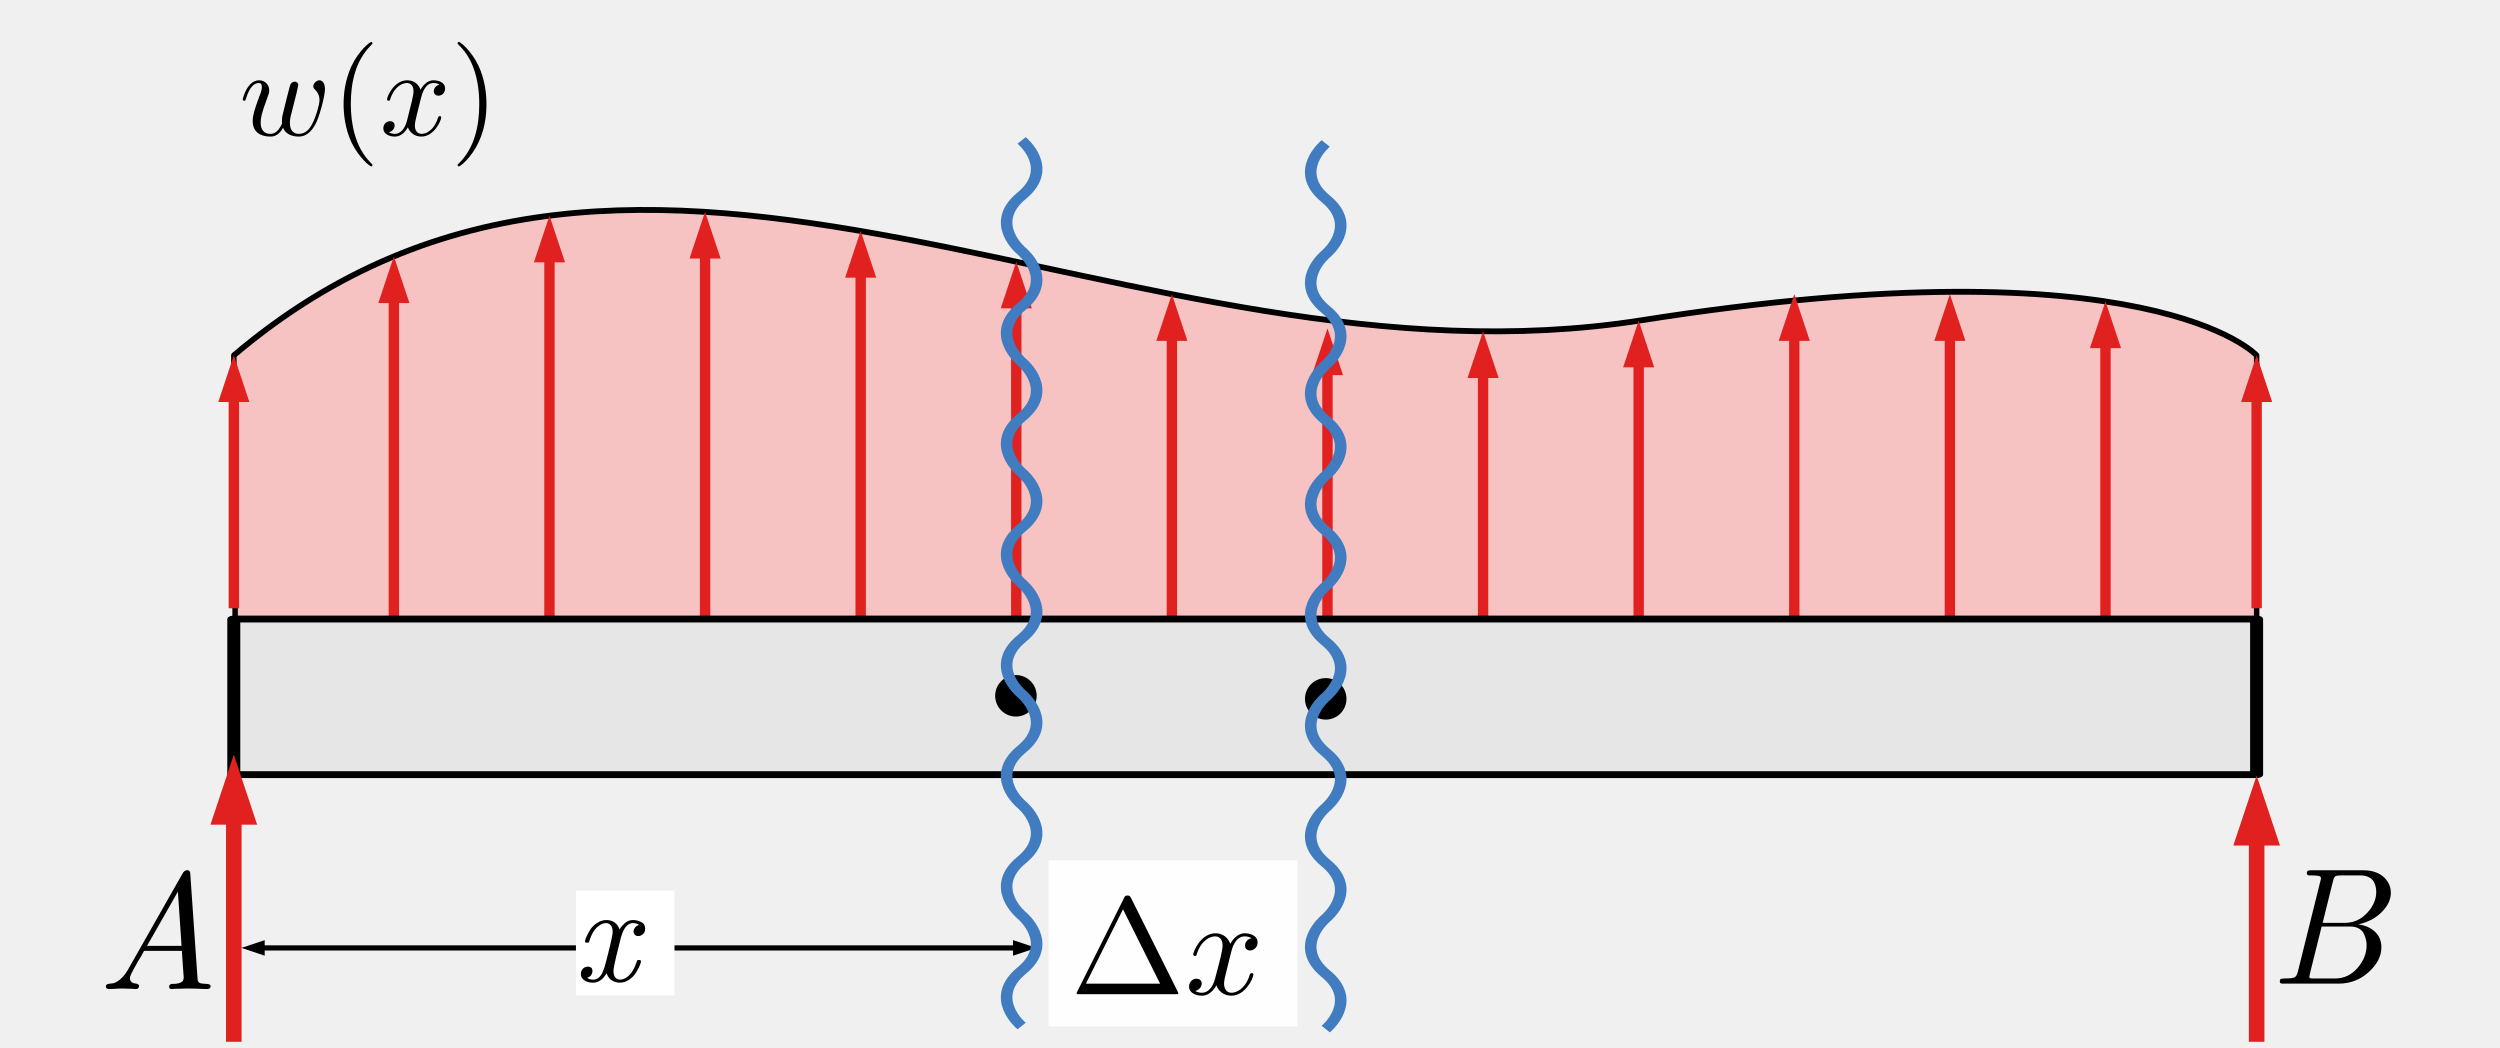
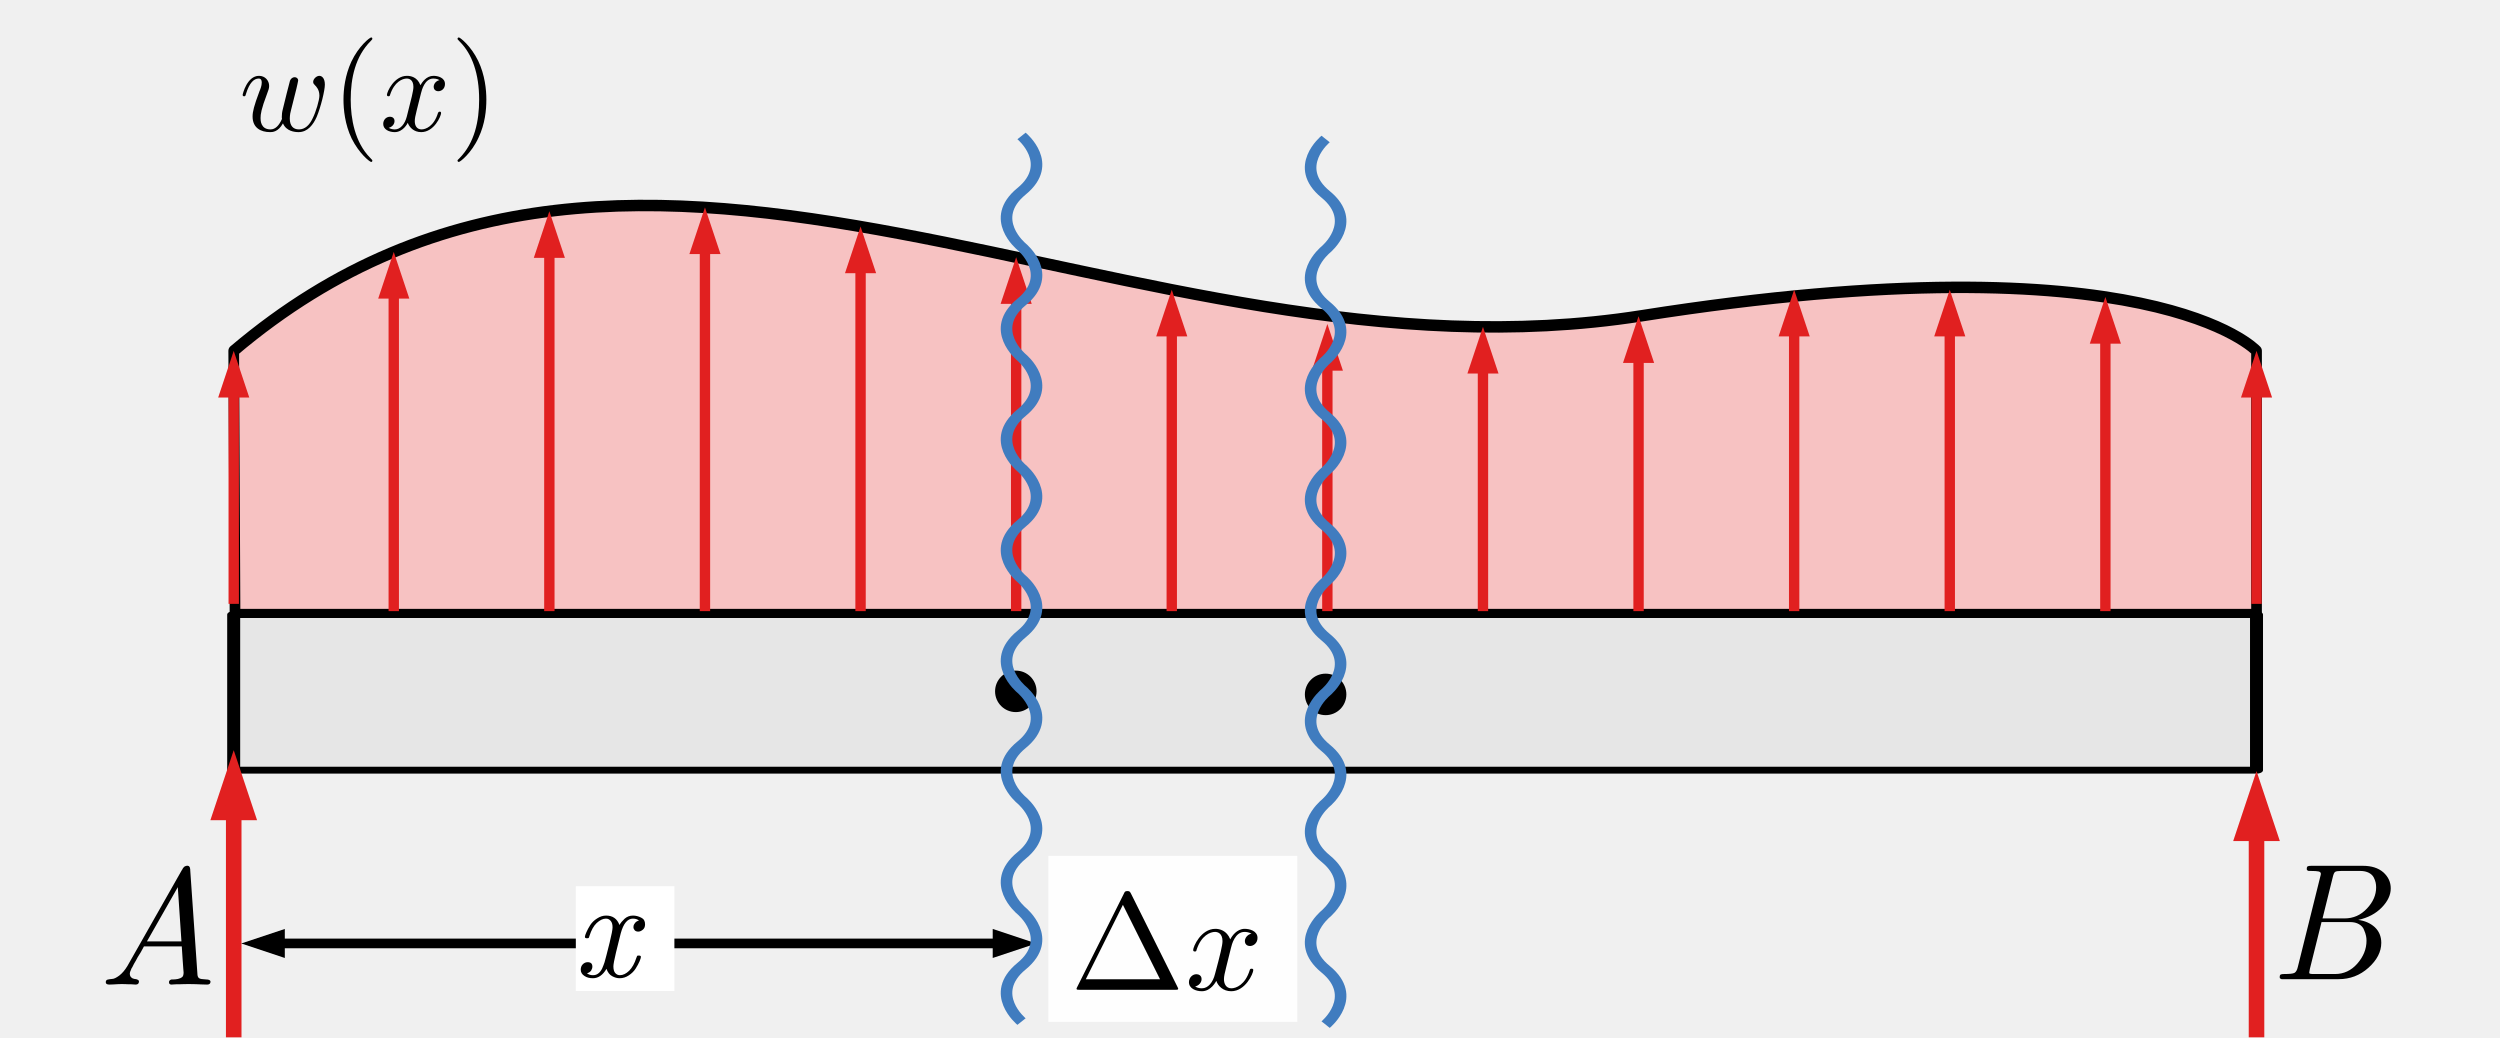
- <svg xmlns="http://www.w3.org/2000/svg" width="100%" height="100%" viewBox="0 0 241 101" version="1.1" xml:space="preserve" style="fill-rule:evenodd;clip-rule:evenodd;stroke-linecap:round;stroke-linejoin:round;stroke-miterlimit:1.5;">
-   <g transform="matrix(1,0,0,1,-226,-566)">
-     <g id="arbitrary-load-ex0" transform="matrix(1.33333,0,0,0.833333,-653.656,562.263)">
+ <svg xmlns="http://www.w3.org/2000/svg" width="100%" height="100%" viewBox="0 0 241 100" version="1.1" xml:space="preserve" style="fill-rule:evenodd;clip-rule:evenodd;stroke-linecap:round;stroke-linejoin:round;stroke-miterlimit:1.5;">
+   <g transform="matrix(1,0,0,1,-245,0)">
+     <g id="arbitrary-load-ex0" transform="matrix(1.33333,0,0,0.833333,-634.666,-4.16667)">
      <rect x="660" y="5" width="180" height="120" style="fill:none;" />
      <clipPath id="_clip1">
        <rect x="660" y="5" width="180" height="120" />
      </clipPath>
      <g clip-path="url(#_clip1)">
        <g>
          <g transform="matrix(1,0,0,1,-8.42109,4.5874)">
            <g transform="matrix(0.729691,0,0,1.25339,663.18,-678.676)">
-               <path d="M30,574.185C70.46,542.232 119.045,578.356 169.515,570.944C219.984,563.532 230.427,574.185 230.427,574.185L230.427,598.527L30.129,598.527C30.129,598.527 30.126,597.662 30,574.185Z" style="fill:rgb(247,194,194);stroke:black;stroke-width:0.54px;" />
+               <path d="M30,574.185C70.46,542.232 119.045,578.356 169.515,570.944C219.984,563.532 230.427,574.185 230.427,574.185L230.427,598.527L30.129,598.527C30.129,598.527 30.126,597.662 30,574.185Z" style="fill:rgb(247,194,194);stroke:black;stroke-width:1.06px;" />
            </g>
            <g>
              <g transform="matrix(0.75,-7.95227e-33,-2.69939e-32,-2.0978,456.475,551.712)">
-                 <g transform="matrix(1,-3.79078e-33,-2.05884e-32,-0.572029,282.251,263.045)">
-                   <path d="M39.471,29.214L37.971,24.714L36.471,29.214L39.471,29.214Z" style="fill:rgb(225,32,32);" />
-                   <path d="M37.971,28.314L37.971,59.677" style="fill:none;stroke:rgb(225,32,32);stroke-width:1px;stroke-linecap:butt;" />
+                 <g transform="matrix(1,-3.79078e-33,-2.05884e-32,-0.572029,282.261,262.799)">
+                   <path d="M39.46,28.784L37.96,24.284L36.46,28.784L39.46,28.784Z" style="fill:rgb(225,32,32);" />
+                   <path d="M37.96,27.884L37.96,59.247" style="fill:none;stroke:rgb(225,32,32);stroke-width:1px;stroke-linecap:butt;" />
                </g>
              </g>
              <g transform="matrix(0.75,-8.8444e-33,-2.69939e-32,-2.33314,467.725,605.583)">
-                 <g transform="matrix(1,-3.79078e-33,-1.85117e-32,-0.514329,267.251,259.602)">
-                   <path d="M54.471,25.292L52.971,20.792L51.471,25.292L54.471,25.292Z" style="fill:rgb(225,32,32);" />
-                   <path d="M52.971,24.392L52.971,59.677" style="fill:none;stroke:rgb(225,32,32);stroke-width:1px;stroke-linecap:butt;" />
+                 <g transform="matrix(1,-3.79078e-33,-1.85117e-32,-0.514329,267.261,259.381)">
+                   <path d="M54.46,24.862L52.96,20.362L51.46,24.862L54.46,24.862Z" style="fill:rgb(225,32,32);" />
+                   <path d="M52.96,23.962L52.96,59.247" style="fill:none;stroke:rgb(225,32,32);stroke-width:1px;stroke-linecap:butt;" />
                </g>
              </g>
              <g transform="matrix(0.75,-8.92841e-33,-2.69939e-32,-2.3553,478.975,610.656)">
-                 <g transform="matrix(1,-3.79078e-33,-1.83375e-32,-0.50949,252.251,259.313)">
-                   <path d="M69.471,24.922L67.971,20.422L66.471,24.922L69.471,24.922Z" style="fill:rgb(225,32,32);" />
-                   <path d="M67.971,24.022L67.971,59.677" style="fill:none;stroke:rgb(225,32,32);stroke-width:1px;stroke-linecap:butt;" />
+                 <g transform="matrix(1,-3.79078e-33,-1.83375e-32,-0.50949,252.261,259.094)">
+                   <path d="M69.46,24.492L67.96,19.992L66.46,24.492L69.46,24.492Z" style="fill:rgb(225,32,32);" />
+                   <path d="M67.96,23.592L67.96,59.247" style="fill:none;stroke:rgb(225,32,32);stroke-width:1px;stroke-linecap:butt;" />
                </g>
              </g>
              <g transform="matrix(0.75,-8.50904e-33,-2.69939e-32,-2.24467,490.225,585.332)">
-                 <g transform="matrix(1,-3.79078e-33,-1.92413e-32,-0.5346,237.251,260.811)">
-                   <path d="M84.471,26.766L82.971,22.266L81.471,26.766L84.471,26.766Z" style="fill:rgb(225,32,32);" />
-                   <path d="M82.971,25.866L82.971,59.677" style="fill:none;stroke:rgb(225,32,32);stroke-width:1px;stroke-linecap:butt;" />
+                 <g transform="matrix(1,-3.79078e-33,-1.92413e-32,-0.5346,237.261,260.582)">
+                   <path d="M84.46,26.336L82.96,21.836L81.46,26.336L84.46,26.336Z" style="fill:rgb(225,32,32);" />
+                   <path d="M82.96,25.436L82.96,59.247" style="fill:none;stroke:rgb(225,32,32);stroke-width:1px;stroke-linecap:butt;" />
                </g>
              </g>
              <g transform="matrix(0.75,-7.83619e-33,-2.69939e-32,-2.06717,501.475,544.702)">
-                 <g transform="matrix(1,-3.79078e-33,-2.08934e-32,-0.580503,222.251,263.551)">
-                   <path d="M99.471,29.724L97.971,25.224L96.471,29.724L99.471,29.724Z" style="fill:rgb(225,32,32);" />
-                   <path d="M97.971,28.824L97.971,59.677" style="fill:none;stroke:rgb(225,32,32);stroke-width:1px;stroke-linecap:butt;" />
+                 <g transform="matrix(1,-3.79078e-33,-2.08934e-32,-0.580503,222.261,263.301)">
+                   <path d="M99.46,29.294L97.96,24.794L96.46,29.294L99.46,29.294Z" style="fill:rgb(225,32,32);" />
+                   <path d="M97.96,28.394L97.96,59.247" style="fill:none;stroke:rgb(225,32,32);stroke-width:1px;stroke-linecap:butt;" />
                </g>
              </g>
              <g transform="matrix(0.75,-7.12278e-33,-2.69939e-32,-1.87898,512.725,501.622)">
-                 <g transform="matrix(1,-3.79078e-33,-2.29861e-32,-0.638646,207.251,267.021)">
-                   <path d="M114.471,32.861L112.971,28.361L111.471,32.861L114.471,32.861Z" style="fill:rgb(225,32,32);" />
-                   <path d="M112.971,31.961L112.971,59.677" style="fill:none;stroke:rgb(225,32,32);stroke-width:1px;stroke-linecap:butt;" />
+                 <g transform="matrix(1,-3.79078e-33,-2.29861e-32,-0.638646,207.261,266.746)">
+                   <path d="M114.46,32.431L112.96,27.931L111.46,32.431L114.46,32.431Z" style="fill:rgb(225,32,32);" />
+                   <path d="M112.96,31.531L112.96,59.247" style="fill:none;stroke:rgb(225,32,32);stroke-width:1px;stroke-linecap:butt;" />
                </g>
              </g>
              <g transform="matrix(0.75,-6.3719e-33,-2.69939e-32,-1.6809,523.975,456.28)">
-                 <g transform="matrix(1,-3.79078e-33,-2.56948e-32,-0.713905,192.251,271.512)">
-                   <path d="M129.471,36.162L127.971,31.662L126.471,36.162L129.471,36.162Z" style="fill:rgb(225,32,32);" />
-                   <path d="M127.971,35.262L127.971,59.677" style="fill:none;stroke:rgb(225,32,32);stroke-width:1px;stroke-linecap:butt;" />
+                 <g transform="matrix(1,-3.79078e-33,-2.56948e-32,-0.713905,192.261,271.205)">
+                   <path d="M129.46,35.732L127.96,31.232L126.46,35.732L129.46,35.732Z" style="fill:rgb(225,32,32);" />
+                   <path d="M127.96,34.832L127.96,59.247" style="fill:none;stroke:rgb(225,32,32);stroke-width:1px;stroke-linecap:butt;" />
                </g>
              </g>
              <g transform="matrix(0.75,-6.30927e-33,-2.69939e-32,-1.66437,535.225,452.498)">
-                 <g transform="matrix(1,-3.79078e-33,-2.59498e-32,-0.720992,177.251,271.935)">
-                   <path d="M144.471,36.438L142.971,31.938L141.471,36.438L144.471,36.438Z" style="fill:rgb(225,32,32);" />
-                   <path d="M142.971,35.538L142.971,59.677" style="fill:none;stroke:rgb(225,32,32);stroke-width:1px;stroke-linecap:butt;" />
+                 <g transform="matrix(1,-3.79078e-33,-2.59498e-32,-0.720992,177.261,271.625)">
+                   <path d="M144.46,36.008L142.96,31.508L141.46,36.008L144.46,36.008Z" style="fill:rgb(225,32,32);" />
+                   <path d="M142.96,35.108L142.96,59.247" style="fill:none;stroke:rgb(225,32,32);stroke-width:1px;stroke-linecap:butt;" />
                </g>
              </g>
              <g transform="matrix(0.75,-6.5418e-33,-2.69939e-32,-1.72572,546.475,466.539)">
-                 <g transform="matrix(1,-3.79078e-33,-2.50275e-32,-0.695364,162.251,270.405)">
-                   <path d="M159.471,35.415L157.971,30.915L156.471,35.415L159.471,35.415Z" style="fill:rgb(225,32,32);" />
-                   <path d="M157.971,34.515L157.971,59.677" style="fill:none;stroke:rgb(225,32,32);stroke-width:1px;stroke-linecap:butt;" />
+                 <g transform="matrix(1,-3.79078e-33,-2.50275e-32,-0.695364,162.261,270.106)">
+                   <path d="M159.46,34.985L157.96,30.485L156.46,34.985L159.46,34.985Z" style="fill:rgb(225,32,32);" />
+                   <path d="M157.96,34.085L157.96,59.247" style="fill:none;stroke:rgb(225,32,32);stroke-width:1px;stroke-linecap:butt;" />
                </g>
              </g>
              <g transform="matrix(0.75,-7.12278e-33,-2.69939e-32,-1.87898,557.725,501.622)">
-                 <g transform="matrix(1,-3.79078e-33,-2.29861e-32,-0.638646,147.251,267.021)">
-                   <path d="M174.471,32.861L172.971,28.361L171.471,32.861L174.471,32.861Z" style="fill:rgb(225,32,32);" />
-                   <path d="M172.971,31.961L172.971,59.677" style="fill:none;stroke:rgb(225,32,32);stroke-width:1px;stroke-linecap:butt;" />
+                 <g transform="matrix(1,-3.79078e-33,-2.29861e-32,-0.638646,147.261,266.746)">
+                   <path d="M174.46,32.431L172.96,27.931L171.46,32.431L174.46,32.431Z" style="fill:rgb(225,32,32);" />
+                   <path d="M172.96,31.531L172.96,59.247" style="fill:none;stroke:rgb(225,32,32);stroke-width:1px;stroke-linecap:butt;" />
                </g>
              </g>
              <g transform="matrix(0.75,-7.12278e-33,-2.69939e-32,-1.87898,568.975,501.622)">
-                 <g transform="matrix(1,-3.79078e-33,-2.29861e-32,-0.638646,132.251,267.021)">
-                   <path d="M189.471,32.861L187.971,28.361L186.471,32.861L189.471,32.861Z" style="fill:rgb(225,32,32);" />
-                   <path d="M187.971,31.961L187.971,59.677" style="fill:none;stroke:rgb(225,32,32);stroke-width:1px;stroke-linecap:butt;" />
+                 <g transform="matrix(1,-3.79078e-33,-2.29861e-32,-0.638646,132.261,266.746)">
+                   <path d="M189.46,32.431L187.96,27.931L186.46,32.431L189.46,32.431Z" style="fill:rgb(225,32,32);" />
+                   <path d="M187.96,31.531L187.96,59.247" style="fill:none;stroke:rgb(225,32,32);stroke-width:1px;stroke-linecap:butt;" />
                </g>
              </g>
              <g transform="matrix(0.75,-6.96421e-33,-2.69939e-32,-1.83715,580.225,492.047)">
-                 <g transform="matrix(1,-3.79078e-33,-2.35094e-32,-0.653187,117.251,267.888)">
-                   <path d="M204.471,33.558L202.971,29.058L201.471,33.558L204.471,33.558Z" style="fill:rgb(225,32,32);" />
-                   <path d="M202.971,32.658L202.971,59.677" style="fill:none;stroke:rgb(225,32,32);stroke-width:1px;stroke-linecap:butt;" />
+                 <g transform="matrix(1,-3.79078e-33,-2.35094e-32,-0.653187,117.261,267.608)">
+                   <path d="M204.46,33.128L202.96,28.628L201.46,33.128L204.46,33.128Z" style="fill:rgb(225,32,32);" />
+                   <path d="M202.96,32.228L202.96,59.247" style="fill:none;stroke:rgb(225,32,32);stroke-width:1px;stroke-linecap:butt;" />
                </g>
              </g>
              <g transform="matrix(0.751644,-5.54668e-33,-2.71124e-32,-1.4632,444.378,405.203)">
-                 <g transform="matrix(0.997813,-3.78249e-33,-2.95823e-32,-0.820118,297.728,276.999)">
-                   <path d="M24.043,38.753L22.543,34.253L21.043,38.753L24.043,38.753Z" style="fill:rgb(225,32,32);" />
-                   <path d="M22.543,37.853L22.543,58.639" style="fill:none;stroke:rgb(225,32,32);stroke-width:1px;stroke-linecap:butt;" />
+                 <g transform="matrix(0.997813,-3.78249e-33,-2.95823e-32,-0.820118,297.738,276.647)">
+                   <path d="M24.033,38.323L22.533,33.823L21.033,38.323L24.033,38.323Z" style="fill:rgb(225,32,32);" />
+                   <path d="M22.533,37.423L22.533,58.21" style="fill:none;stroke:rgb(225,32,32);stroke-width:1px;stroke-linecap:butt;" />
                </g>
              </g>
              <g transform="matrix(0.751644,-5.54668e-33,-2.71124e-32,-1.4632,590.628,405.203)">
-                 <g transform="matrix(0.997813,-3.78249e-33,-2.95823e-32,-0.820118,103.154,276.999)">
-                   <path d="M219.043,38.753L217.543,34.253L216.043,38.753L219.043,38.753Z" style="fill:rgb(225,32,32);" />
-                   <path d="M217.543,37.853L217.543,58.639" style="fill:none;stroke:rgb(225,32,32);stroke-width:1px;stroke-linecap:butt;" />
+                 <g transform="matrix(0.997813,-3.78249e-33,-2.95823e-32,-0.820118,103.164,276.647)">
+                   <path d="M219.033,38.323L217.533,33.823L216.033,38.323L219.033,38.323Z" style="fill:rgb(225,32,32);" />
+                   <path d="M217.533,37.423L217.533,58.21" style="fill:none;stroke:rgb(225,32,32);stroke-width:1px;stroke-linecap:butt;" />
                </g>
              </g>
            </g>
          </g>
-           <g transform="matrix(-2.18392,2.01565e-16,1.25978e-16,-1.84837,-685.711,-709.285)">
-             <rect id="rect8143" x="-690.78" y="-434.643" width="66.967" height="9.738" style="fill:rgb(230,230,230);stroke:black;stroke-width:0.43px;" />
+           <g id="rect8143" transform="matrix(-2.18392,2.01565e-16,1.25978e-16,-1.84837,-685.711,-709.285)">
+             <rect x="-690.78" y="-434.643" width="66.967" height="9.738" style="fill:rgb(230,230,230);stroke:black;stroke-width:0.43px;" />
          </g>
          <g transform="matrix(-1.49997,-0.014936,0.0131545,-3.02774,985.554,634.778)">
-             <g transform="matrix(-0.499989,0.00246647,-0.00347565,-0.396317,219.029,207.092)">
-               <path d="M215.293,81.51L217.543,74.76L219.793,81.51L215.293,81.51Z" style="fill:rgb(225,32,32);" />
-               <path d="M217.543,101.267L217.543,80.16" style="fill:none;stroke:rgb(225,32,32);stroke-width:1.5px;" />
+             <g transform="matrix(-0.499989,0.00246647,-0.00347565,-0.396317,219.023,206.922)">
+               <path d="M215.283,81.08L217.533,74.33L219.783,81.08L215.283,81.08Z" style="fill:rgb(225,32,32);" />
+               <path d="M217.533,100.837L217.533,79.73" style="fill:none;stroke:rgb(225,32,32);stroke-width:1.5px;" />
            </g>
          </g>
          <g transform="matrix(-1.49997,-0.0157854,0.0131545,-3.19993,839.304,663.103)">
-             <g transform="matrix(-0.499989,0.00246647,-0.00328862,-0.374992,121.511,205.223)">
-               <path d="M20.293,79.495L22.543,72.745L24.793,79.495L20.293,79.495Z" style="fill:rgb(225,32,32);" />
-               <path d="M22.543,100.76L22.543,78.145" style="fill:none;stroke:rgb(225,32,32);stroke-width:1.5px;" />
+             <g transform="matrix(-0.499989,0.00246647,-0.00328862,-0.374992,121.504,205.062)">
+               <path d="M20.283,79.065L22.533,72.315L24.783,79.065L20.283,79.065Z" style="fill:rgb(225,32,32);" />
+               <path d="M22.533,100.33L22.533,77.715" style="fill:none;stroke:rgb(225,32,32);stroke-width:1.5px;" />
            </g>
          </g>
          <g transform="matrix(1,0,0,1,3.9444,0.352642)">
            <g transform="matrix(1.5,0,0,2.4,690.149,-308.624)">
              <circle cx="41" cy="164" r="1" />
            </g>
            <g id="path3385" transform="matrix(-1.18183e-16,3.08813,2.39042,2.34194e-16,-902.693,-1304.85)">
              <path d="M462.424,692.072C462.424,692.072 461.387,693.093 460.35,692.072C459.314,691.05 458.277,692.072 458.277,692.072C458.277,692.072 457.24,693.093 456.204,692.072C455.167,691.05 454.13,692.072 454.13,692.072C454.13,692.072 453.093,693.093 452.057,692.072C451.02,691.05 449.983,692.072 449.983,692.072C449.983,692.072 448.947,693.093 447.91,692.072C446.873,691.05 445.837,692.072 445.837,692.072C445.837,692.072 444.8,693.093 443.763,692.072C442.727,691.05 441.69,692.072 441.69,692.072C441.69,692.072 440.653,693.093 439.616,692.072C438.58,691.05 437.543,692.072 437.543,692.072C437.543,692.072 436.506,693.093 435.47,692.072C434.433,691.05 433.396,692.072 433.396,692.072C433.396,692.072 432.36,693.093 431.323,692.072C430.286,691.05 429.249,692.072 429.249,692.072" style="fill:none;fill-rule:nonzero;stroke:rgb(64,124,191);stroke-width:0.35px;stroke-linecap:butt;stroke-linejoin:miter;stroke-miterlimit:4;" />
            </g>
          </g>
          <g transform="matrix(1.5,0,0,2.4,671.695,-308.624)">
            <circle cx="41" cy="164" r="1" />
          </g>
          <g transform="matrix(0.638685,0,0,2.4,664.419,-351.462)">
-             <g transform="matrix(1.17429,-0,-0,0.5,-7.32314,148.311)">
-               <path d="M97.66,92.129L99.91,91.379L97.66,90.629L97.66,92.129Z" />
-               <path d="M25.518,92.129L23.268,91.379L25.518,90.629L25.518,92.129Z" />
-               <path d="M98.11,91.379L25.068,91.379" style="fill:none;stroke:black;stroke-width:0.5px;" />
+             <g transform="matrix(1.17429,-0,-0,0.5,-7.31115,148.526)">
+               <path d="M95.7,92.349L99.9,90.949L95.7,89.549L95.7,92.349Z" />
+               <path d="M27.458,92.349L23.258,90.949L27.458,89.549L27.458,92.349Z" />
+               <path d="M96.54,90.949L26.618,90.949" style="fill:none;stroke:black;stroke-width:0.93px;" />
            </g>
          </g>
          <g id="path33851" transform="matrix(1.18183e-16,3.08813,-2.39042,2.34194e-16,2387.95,-1304.85)">
            <path d="M462.424,692.072C462.424,692.072 461.387,693.093 460.35,692.072C459.314,691.05 458.277,692.072 458.277,692.072C458.277,692.072 457.24,693.093 456.204,692.072C455.167,691.05 454.13,692.072 454.13,692.072C454.13,692.072 453.093,693.093 452.057,692.072C451.02,691.05 449.983,692.072 449.983,692.072C449.983,692.072 448.947,693.093 447.91,692.072C446.873,691.05 445.837,692.072 445.837,692.072C445.837,692.072 444.8,693.093 443.763,692.072C442.727,691.05 441.69,692.072 441.69,692.072C441.69,692.072 440.653,693.093 439.616,692.072C438.58,691.05 437.543,692.072 437.543,692.072C437.543,692.072 436.506,693.093 435.47,692.072C434.433,691.05 433.396,692.072 433.396,692.072C433.396,692.072 432.36,693.093 431.323,692.072C430.286,691.05 429.249,692.072 429.249,692.072" style="fill:none;fill-rule:nonzero;stroke:rgb(64,124,191);stroke-width:0.35px;stroke-linecap:butt;stroke-linejoin:miter;stroke-miterlimit:4;" />
          </g>
          <g transform="matrix(1.5,0,0,2.4,621.451,-271.785)">
            <g transform="matrix(8,0,0,8,30.1593,162.784)">
              <path d="M0.059,-0.014C0.059,-0.023 0.063,-0.028 0.07,-0.03C0.077,-0.032 0.087,-0.033 0.097,-0.034C0.108,-0.034 0.122,-0.041 0.14,-0.054C0.157,-0.067 0.174,-0.086 0.19,-0.113L0.517,-0.689C0.518,-0.69 0.519,-0.692 0.521,-0.695C0.522,-0.698 0.524,-0.701 0.525,-0.703C0.527,-0.704 0.529,-0.706 0.531,-0.709C0.534,-0.712 0.537,-0.713 0.54,-0.714C0.542,-0.715 0.546,-0.716 0.549,-0.716C0.551,-0.716 0.554,-0.716 0.556,-0.715C0.558,-0.715 0.56,-0.714 0.561,-0.712C0.562,-0.711 0.563,-0.71 0.564,-0.709C0.565,-0.708 0.565,-0.707 0.566,-0.704C0.567,-0.701 0.567,-0.7 0.567,-0.699C0.567,-0.699 0.567,-0.696 0.568,-0.693L0.568,-0.688L0.611,-0.067C0.611,-0.052 0.615,-0.042 0.622,-0.038C0.628,-0.034 0.642,-0.032 0.663,-0.031C0.681,-0.031 0.69,-0.026 0.69,-0.017C0.69,-0.006 0.683,-0 0.67,-0C0.667,-0 0.655,-0 0.634,-0.001C0.613,-0.002 0.591,-0.003 0.567,-0.003C0.544,-0.003 0.524,-0.003 0.507,-0.002C0.49,-0.002 0.478,-0.002 0.469,-0.001C0.461,-0 0.456,-0 0.455,-0C0.445,-0 0.44,-0.005 0.44,-0.014C0.44,-0.021 0.443,-0.025 0.448,-0.028C0.453,-0.031 0.46,-0.032 0.468,-0.031C0.475,-0.031 0.484,-0.032 0.494,-0.034C0.504,-0.036 0.513,-0.04 0.52,-0.046C0.525,-0.05 0.528,-0.06 0.528,-0.073C0.528,-0.077 0.527,-0.085 0.526,-0.097C0.525,-0.109 0.524,-0.128 0.522,-0.153C0.521,-0.177 0.519,-0.203 0.517,-0.23L0.289,-0.23C0.283,-0.219 0.277,-0.208 0.27,-0.195C0.262,-0.183 0.257,-0.173 0.252,-0.166C0.248,-0.158 0.244,-0.15 0.239,-0.142C0.233,-0.133 0.23,-0.126 0.227,-0.121C0.224,-0.116 0.222,-0.111 0.219,-0.105C0.215,-0.1 0.213,-0.095 0.212,-0.092C0.211,-0.089 0.209,-0.085 0.208,-0.082C0.206,-0.078 0.205,-0.075 0.205,-0.073C0.204,-0.07 0.204,-0.068 0.204,-0.065C0.204,-0.056 0.207,-0.048 0.213,-0.043C0.218,-0.038 0.225,-0.035 0.232,-0.034C0.239,-0.034 0.245,-0.032 0.25,-0.03C0.256,-0.027 0.259,-0.024 0.259,-0.019C0.259,-0.006 0.252,-0 0.239,-0C0.237,-0 0.232,-0 0.224,-0.001C0.217,-0.002 0.206,-0.002 0.193,-0.002C0.18,-0.003 0.165,-0.003 0.15,-0.003C0.137,-0.003 0.123,-0.002 0.107,-0.001C0.092,-0 0.083,-0 0.081,-0C0.066,-0 0.059,-0.005 0.059,-0.014ZM0.307,-0.26L0.515,-0.26L0.493,-0.587L0.307,-0.26Z" style="fill-rule:nonzero;" />
            </g>
          </g>
          <g transform="matrix(0.75,0,0,1.2,492.692,-157.029)">
            <g transform="matrix(16,0,0,16,441.47,229.416)">
              <path d="M0.065,-0.012C0.065,-0.021 0.067,-0.026 0.071,-0.028C0.075,-0.03 0.082,-0.031 0.092,-0.031C0.124,-0.031 0.145,-0.033 0.154,-0.038C0.163,-0.043 0.17,-0.055 0.174,-0.073L0.309,-0.616C0.312,-0.626 0.313,-0.632 0.313,-0.635C0.313,-0.642 0.308,-0.647 0.299,-0.649C0.29,-0.651 0.275,-0.652 0.255,-0.652C0.247,-0.652 0.242,-0.652 0.239,-0.652C0.236,-0.653 0.234,-0.654 0.231,-0.656C0.229,-0.657 0.228,-0.66 0.228,-0.664C0.228,-0.673 0.23,-0.678 0.234,-0.68C0.238,-0.682 0.245,-0.683 0.255,-0.683L0.566,-0.683C0.618,-0.683 0.659,-0.67 0.689,-0.644C0.719,-0.617 0.734,-0.585 0.734,-0.547C0.734,-0.507 0.716,-0.469 0.68,-0.432C0.644,-0.395 0.597,-0.37 0.538,-0.357C0.577,-0.352 0.61,-0.338 0.637,-0.314C0.663,-0.29 0.677,-0.258 0.677,-0.219C0.677,-0.165 0.651,-0.115 0.6,-0.069C0.549,-0.023 0.489,-0 0.42,-0L0.09,-0C0.083,-0 0.079,-0 0.076,-0C0.073,-0.001 0.071,-0.002 0.068,-0.004C0.066,-0.005 0.065,-0.008 0.065,-0.012ZM0.245,-0.053C0.244,-0.048 0.243,-0.044 0.243,-0.041C0.243,-0.038 0.243,-0.036 0.244,-0.035C0.245,-0.034 0.247,-0.033 0.252,-0.032C0.257,-0.031 0.264,-0.031 0.274,-0.031L0.398,-0.031C0.451,-0.031 0.496,-0.052 0.532,-0.093C0.569,-0.135 0.588,-0.181 0.588,-0.232C0.588,-0.242 0.587,-0.252 0.585,-0.261C0.583,-0.271 0.579,-0.283 0.573,-0.297C0.568,-0.311 0.558,-0.322 0.543,-0.331C0.528,-0.34 0.51,-0.344 0.489,-0.344L0.317,-0.344L0.247,-0.063C0.247,-0.062 0.246,-0.059 0.245,-0.053ZM0.323,-0.366L0.455,-0.366C0.509,-0.366 0.554,-0.386 0.591,-0.426C0.628,-0.465 0.646,-0.508 0.646,-0.553C0.646,-0.563 0.645,-0.573 0.643,-0.582C0.641,-0.592 0.637,-0.602 0.631,-0.614C0.625,-0.625 0.615,-0.634 0.602,-0.641C0.588,-0.648 0.571,-0.652 0.552,-0.652L0.434,-0.652C0.417,-0.652 0.405,-0.65 0.4,-0.647C0.394,-0.644 0.389,-0.633 0.385,-0.616L0.323,-0.366Z" style="fill-rule:nonzero;" />
            </g>
          </g>
        </g>
        <g transform="matrix(0.75,0,0,1.2,337.634,-669.696)">
          <rect x="485" y="647.678" width="9.501" height="10.102" style="fill:white;" />
        </g>
        <g transform="matrix(0.75,0,0,1.2,334.403,-666.794)">
          <g transform="matrix(13.3333,0,0,13.3333,489.075,653.983)">
            <path d="M0.053,-0.051C0.053,-0.067 0.058,-0.08 0.068,-0.09C0.078,-0.1 0.09,-0.105 0.103,-0.105C0.126,-0.105 0.137,-0.094 0.137,-0.073C0.137,-0.064 0.134,-0.054 0.128,-0.044C0.121,-0.035 0.111,-0.028 0.098,-0.025C0.109,-0.016 0.123,-0.011 0.14,-0.011L0.142,-0.011C0.156,-0.011 0.169,-0.015 0.179,-0.023C0.19,-0.031 0.2,-0.043 0.208,-0.06C0.215,-0.077 0.221,-0.091 0.225,-0.104C0.229,-0.118 0.234,-0.135 0.239,-0.156C0.247,-0.188 0.255,-0.219 0.262,-0.247C0.276,-0.304 0.283,-0.341 0.283,-0.357C0.283,-0.377 0.279,-0.392 0.27,-0.403C0.261,-0.414 0.25,-0.42 0.235,-0.42C0.213,-0.42 0.191,-0.409 0.168,-0.388C0.146,-0.367 0.129,-0.336 0.116,-0.295C0.114,-0.287 0.112,-0.282 0.11,-0.28C0.109,-0.279 0.105,-0.278 0.098,-0.278C0.088,-0.278 0.083,-0.281 0.083,-0.288C0.083,-0.295 0.087,-0.306 0.094,-0.322C0.101,-0.338 0.11,-0.355 0.122,-0.374C0.134,-0.392 0.15,-0.408 0.171,-0.421C0.192,-0.435 0.214,-0.442 0.237,-0.442C0.284,-0.442 0.316,-0.419 0.333,-0.374C0.341,-0.389 0.354,-0.404 0.37,-0.419C0.387,-0.434 0.407,-0.442 0.431,-0.442C0.451,-0.442 0.47,-0.437 0.49,-0.427C0.509,-0.418 0.518,-0.402 0.518,-0.379C0.518,-0.362 0.513,-0.349 0.502,-0.34C0.491,-0.331 0.48,-0.326 0.469,-0.326C0.457,-0.326 0.448,-0.33 0.443,-0.336C0.437,-0.343 0.434,-0.35 0.434,-0.358C0.434,-0.361 0.434,-0.365 0.435,-0.369C0.436,-0.374 0.439,-0.38 0.446,-0.389C0.453,-0.398 0.462,-0.403 0.474,-0.406C0.463,-0.415 0.449,-0.42 0.43,-0.42C0.391,-0.42 0.361,-0.384 0.342,-0.313C0.326,-0.248 0.315,-0.202 0.308,-0.176C0.295,-0.122 0.289,-0.088 0.289,-0.075C0.289,-0.052 0.294,-0.035 0.303,-0.026C0.312,-0.016 0.323,-0.011 0.336,-0.011C0.359,-0.011 0.381,-0.022 0.403,-0.043C0.425,-0.065 0.442,-0.096 0.455,-0.136C0.458,-0.144 0.46,-0.149 0.461,-0.151C0.463,-0.152 0.467,-0.153 0.473,-0.153C0.483,-0.153 0.488,-0.15 0.488,-0.143C0.488,-0.137 0.484,-0.126 0.478,-0.111C0.471,-0.095 0.462,-0.078 0.45,-0.059C0.438,-0.04 0.422,-0.024 0.401,-0.01C0.38,0.004 0.358,0.011 0.334,0.011C0.316,0.011 0.298,0.006 0.28,-0.004C0.261,-0.014 0.248,-0.032 0.239,-0.057C0.213,-0.012 0.18,0.011 0.141,0.011C0.117,0.011 0.096,0.006 0.079,-0.006C0.062,-0.017 0.053,-0.032 0.053,-0.051Z" style="fill-rule:nonzero;" />
          </g>
        </g>
-         <g transform="matrix(0.901408,0,0,1.44225,674.633,6.40684)">
-           <g id="surface1">
-             <g transform="matrix(1,0,0,1,2.656,9.513)">
-               <g id="glyph0-1">
+         <g id="surface1" transform="matrix(0.901408,0,0,1.44225,674.633,6.40684)">
+           <g>
+             <g id="glyph0-1" transform="matrix(1,0,0,1,2.656,9.513)">
+               <g>
                <path d="M4.609,-3.375C4.656,-3.594 4.75,-3.969 4.75,-4.031C4.75,-4.203 4.609,-4.297 4.469,-4.297C4.344,-4.297 4.172,-4.219 4.094,-4.016C4.063,-3.953 3.594,-2.047 3.531,-1.781C3.453,-1.484 3.438,-1.313 3.438,-1.125C3.438,-1.016 3.438,-1 3.453,-0.953C3.219,-0.422 2.922,-0.109 2.531,-0.109C1.734,-0.109 1.734,-0.844 1.734,-1.016C1.734,-1.328 1.781,-1.719 2.25,-2.953C2.359,-3.25 2.422,-3.391 2.422,-3.594C2.422,-4.031 2.094,-4.406 1.609,-4.406C0.656,-4.406 0.297,-2.953 0.297,-2.875C0.297,-2.766 0.391,-2.766 0.406,-2.766C0.516,-2.766 0.516,-2.797 0.563,-2.953C0.844,-3.875 1.219,-4.188 1.578,-4.188C1.672,-4.188 1.828,-4.172 1.828,-3.859C1.828,-3.609 1.719,-3.328 1.641,-3.156C1.203,-1.984 1.094,-1.531 1.094,-1.141C1.094,-0.234 1.75,0.109 2.5,0.109C2.672,0.109 3.141,0.109 3.531,-0.594C3.797,0.047 4.484,0.109 4.781,0.109C5.531,0.109 5.969,-0.516 6.234,-1.109C6.563,-1.891 6.891,-3.234 6.891,-3.703C6.891,-4.25 6.625,-4.406 6.453,-4.406C6.203,-4.406 5.953,-4.141 5.953,-3.922C5.953,-3.797 6.016,-3.734 6.094,-3.656C6.203,-3.547 6.453,-3.297 6.453,-2.813C6.453,-2.469 6.172,-1.5 5.906,-0.984C5.656,-0.453 5.297,-0.109 4.813,-0.109C4.344,-0.109 4.078,-0.406 4.078,-0.984C4.078,-1.25 4.141,-1.563 4.188,-1.703L4.609,-3.375Z" style="fill-rule:nonzero;" />
              </g>
            </g>
-             <g transform="matrix(1,0,0,1,10.057,9.513)">
-               <g id="glyph1-1">
+             <g id="glyph1-1" transform="matrix(1,0,0,1,10.057,9.513)">
+               <g>
                <path d="M3.297,2.391C3.297,2.359 3.297,2.344 3.125,2.172C1.891,0.922 1.563,-0.969 1.563,-2.5C1.563,-4.234 1.938,-5.969 3.172,-7.203C3.297,-7.328 3.297,-7.344 3.297,-7.375C3.297,-7.453 3.266,-7.484 3.203,-7.484C3.094,-7.484 2.203,-6.797 1.609,-5.531C1.109,-4.438 0.984,-3.328 0.984,-2.5C0.984,-1.719 1.094,-0.516 1.641,0.625C2.25,1.844 3.094,2.5 3.203,2.5C3.266,2.5 3.297,2.469 3.297,2.391Z" style="fill-rule:nonzero;" />
              </g>
            </g>
-             <g transform="matrix(1,0,0,1,13.931,9.513)">
-               <g id="glyph0-2">
+             <g id="glyph0-2" transform="matrix(1,0,0,1,13.931,9.513)">
+               <g>
                <path d="M3.328,-3.016C3.391,-3.266 3.625,-4.188 4.313,-4.188C4.359,-4.188 4.609,-4.188 4.813,-4.063C4.531,-4 4.344,-3.766 4.344,-3.516C4.344,-3.359 4.453,-3.172 4.719,-3.172C4.938,-3.172 5.25,-3.344 5.25,-3.75C5.25,-4.266 4.672,-4.406 4.328,-4.406C3.75,-4.406 3.406,-3.875 3.281,-3.656C3.031,-4.313 2.5,-4.406 2.203,-4.406C1.172,-4.406 0.594,-3.125 0.594,-2.875C0.594,-2.766 0.703,-2.766 0.719,-2.766C0.797,-2.766 0.828,-2.797 0.844,-2.875C1.188,-3.938 1.844,-4.188 2.188,-4.188C2.375,-4.188 2.719,-4.094 2.719,-3.516C2.719,-3.203 2.547,-2.547 2.188,-1.141C2.031,-0.531 1.672,-0.109 1.234,-0.109C1.172,-0.109 0.953,-0.109 0.734,-0.234C0.984,-0.297 1.203,-0.5 1.203,-0.781C1.203,-1.047 0.984,-1.125 0.844,-1.125C0.531,-1.125 0.297,-0.875 0.297,-0.547C0.297,-0.094 0.781,0.109 1.219,0.109C1.891,0.109 2.25,-0.594 2.266,-0.641C2.391,-0.281 2.75,0.109 3.344,0.109C4.375,0.109 4.938,-1.172 4.938,-1.422C4.938,-1.531 4.859,-1.531 4.828,-1.531C4.734,-1.531 4.719,-1.484 4.688,-1.422C4.359,-0.344 3.688,-0.109 3.375,-0.109C2.984,-0.109 2.828,-0.422 2.828,-0.766C2.828,-0.984 2.875,-1.203 2.984,-1.641L3.328,-3.016Z" style="fill-rule:nonzero;" />
              </g>
            </g>
-             <g transform="matrix(1,0,0,1,19.625,9.513)">
-               <g id="glyph1-2">
+             <g id="glyph1-2" transform="matrix(1,0,0,1,19.625,9.513)">
+               <g>
                <path d="M2.875,-2.5C2.875,-3.266 2.766,-4.469 2.219,-5.609C1.625,-6.828 0.766,-7.484 0.672,-7.484C0.609,-7.484 0.563,-7.438 0.563,-7.375C0.563,-7.344 0.563,-7.328 0.75,-7.141C1.734,-6.156 2.297,-4.578 2.297,-2.5C2.297,-0.781 1.938,0.969 0.703,2.219C0.563,2.344 0.563,2.359 0.563,2.391C0.563,2.453 0.609,2.5 0.672,2.5C0.766,2.5 1.672,1.813 2.25,0.547C2.766,-0.547 2.875,-1.656 2.875,-2.5Z" style="fill-rule:nonzero;" />
              </g>
            </g>
          </g>
        </g>
-         <g transform="matrix(0.75,0,0,1.2,735.546,104.009)">
-           <g id="surface11">
+         <g id="surface11" transform="matrix(0.75,0,0,1.2,735.546,104.009)">
+           <g>
            <rect x="0" y="0" width="24" height="16" style="fill:rgb(254,254,254);" />
-             <g transform="matrix(1,0,0,1,2.09462,12.9066)">
-               <g id="glyph0-11">
+             <g id="glyph0-11" transform="matrix(1,0,0,1,2.09462,12.9066)">
+               <g>
                <path d="M5.875,-9.266C5.781,-9.438 5.75,-9.516 5.531,-9.516C5.297,-9.516 5.266,-9.438 5.188,-9.266L0.688,-0.266C0.625,-0.141 0.625,-0.125 0.625,-0.109C0.625,0 0.703,0 0.922,0L10.141,0C10.344,0 10.422,0 10.422,-0.109C10.422,-0.125 10.422,-0.141 10.359,-0.266L5.875,-9.266ZM5.094,-8.188L8.672,-1.016L1.516,-1.016L5.094,-8.188Z" style="fill-rule:nonzero;" />
              </g>
            </g>
-             <g transform="matrix(1,0,0,1,13.164,12.9066)">
-               <g id="glyph1-11">
+             <g id="glyph1-11" transform="matrix(1,0,0,1,13.164,12.9066)">
+               <g>
                <path d="M4.438,-4.016C4.516,-4.359 4.828,-5.578 5.75,-5.578C5.813,-5.578 6.141,-5.578 6.422,-5.406C6.047,-5.344 5.781,-5 5.781,-4.688C5.781,-4.469 5.922,-4.219 6.281,-4.219C6.578,-4.219 7,-4.469 7,-5C7,-5.688 6.219,-5.875 5.766,-5.875C5,-5.875 4.531,-5.172 4.375,-4.859C4.031,-5.734 3.328,-5.875 2.938,-5.875C1.547,-5.875 0.797,-4.156 0.797,-3.828C0.797,-3.688 0.938,-3.688 0.953,-3.688C1.063,-3.688 1.109,-3.719 1.125,-3.844C1.578,-5.25 2.453,-5.578 2.906,-5.578C3.156,-5.578 3.625,-5.453 3.625,-4.688C3.625,-4.281 3.406,-3.391 2.906,-1.531C2.703,-0.703 2.234,-0.141 1.641,-0.141C1.563,-0.141 1.266,-0.141 0.984,-0.313C1.313,-0.391 1.609,-0.672 1.609,-1.031C1.609,-1.391 1.313,-1.5 1.109,-1.5C0.719,-1.5 0.391,-1.156 0.391,-0.734C0.391,-0.125 1.047,0.141 1.641,0.141C2.516,0.141 2.984,-0.781 3.031,-0.859C3.188,-0.375 3.672,0.141 4.469,0.141C5.828,0.141 6.594,-1.563 6.594,-1.906C6.594,-2.031 6.469,-2.031 6.422,-2.031C6.313,-2.031 6.281,-1.984 6.25,-1.891C5.813,-0.469 4.922,-0.141 4.484,-0.141C3.969,-0.141 3.766,-0.578 3.766,-1.016C3.766,-1.313 3.844,-1.609 3.984,-2.188L4.438,-4.016Z" style="fill-rule:nonzero;" />
              </g>
            </g>
          </g>
        </g>
      </g>
    </g>
  </g>
</svg>
